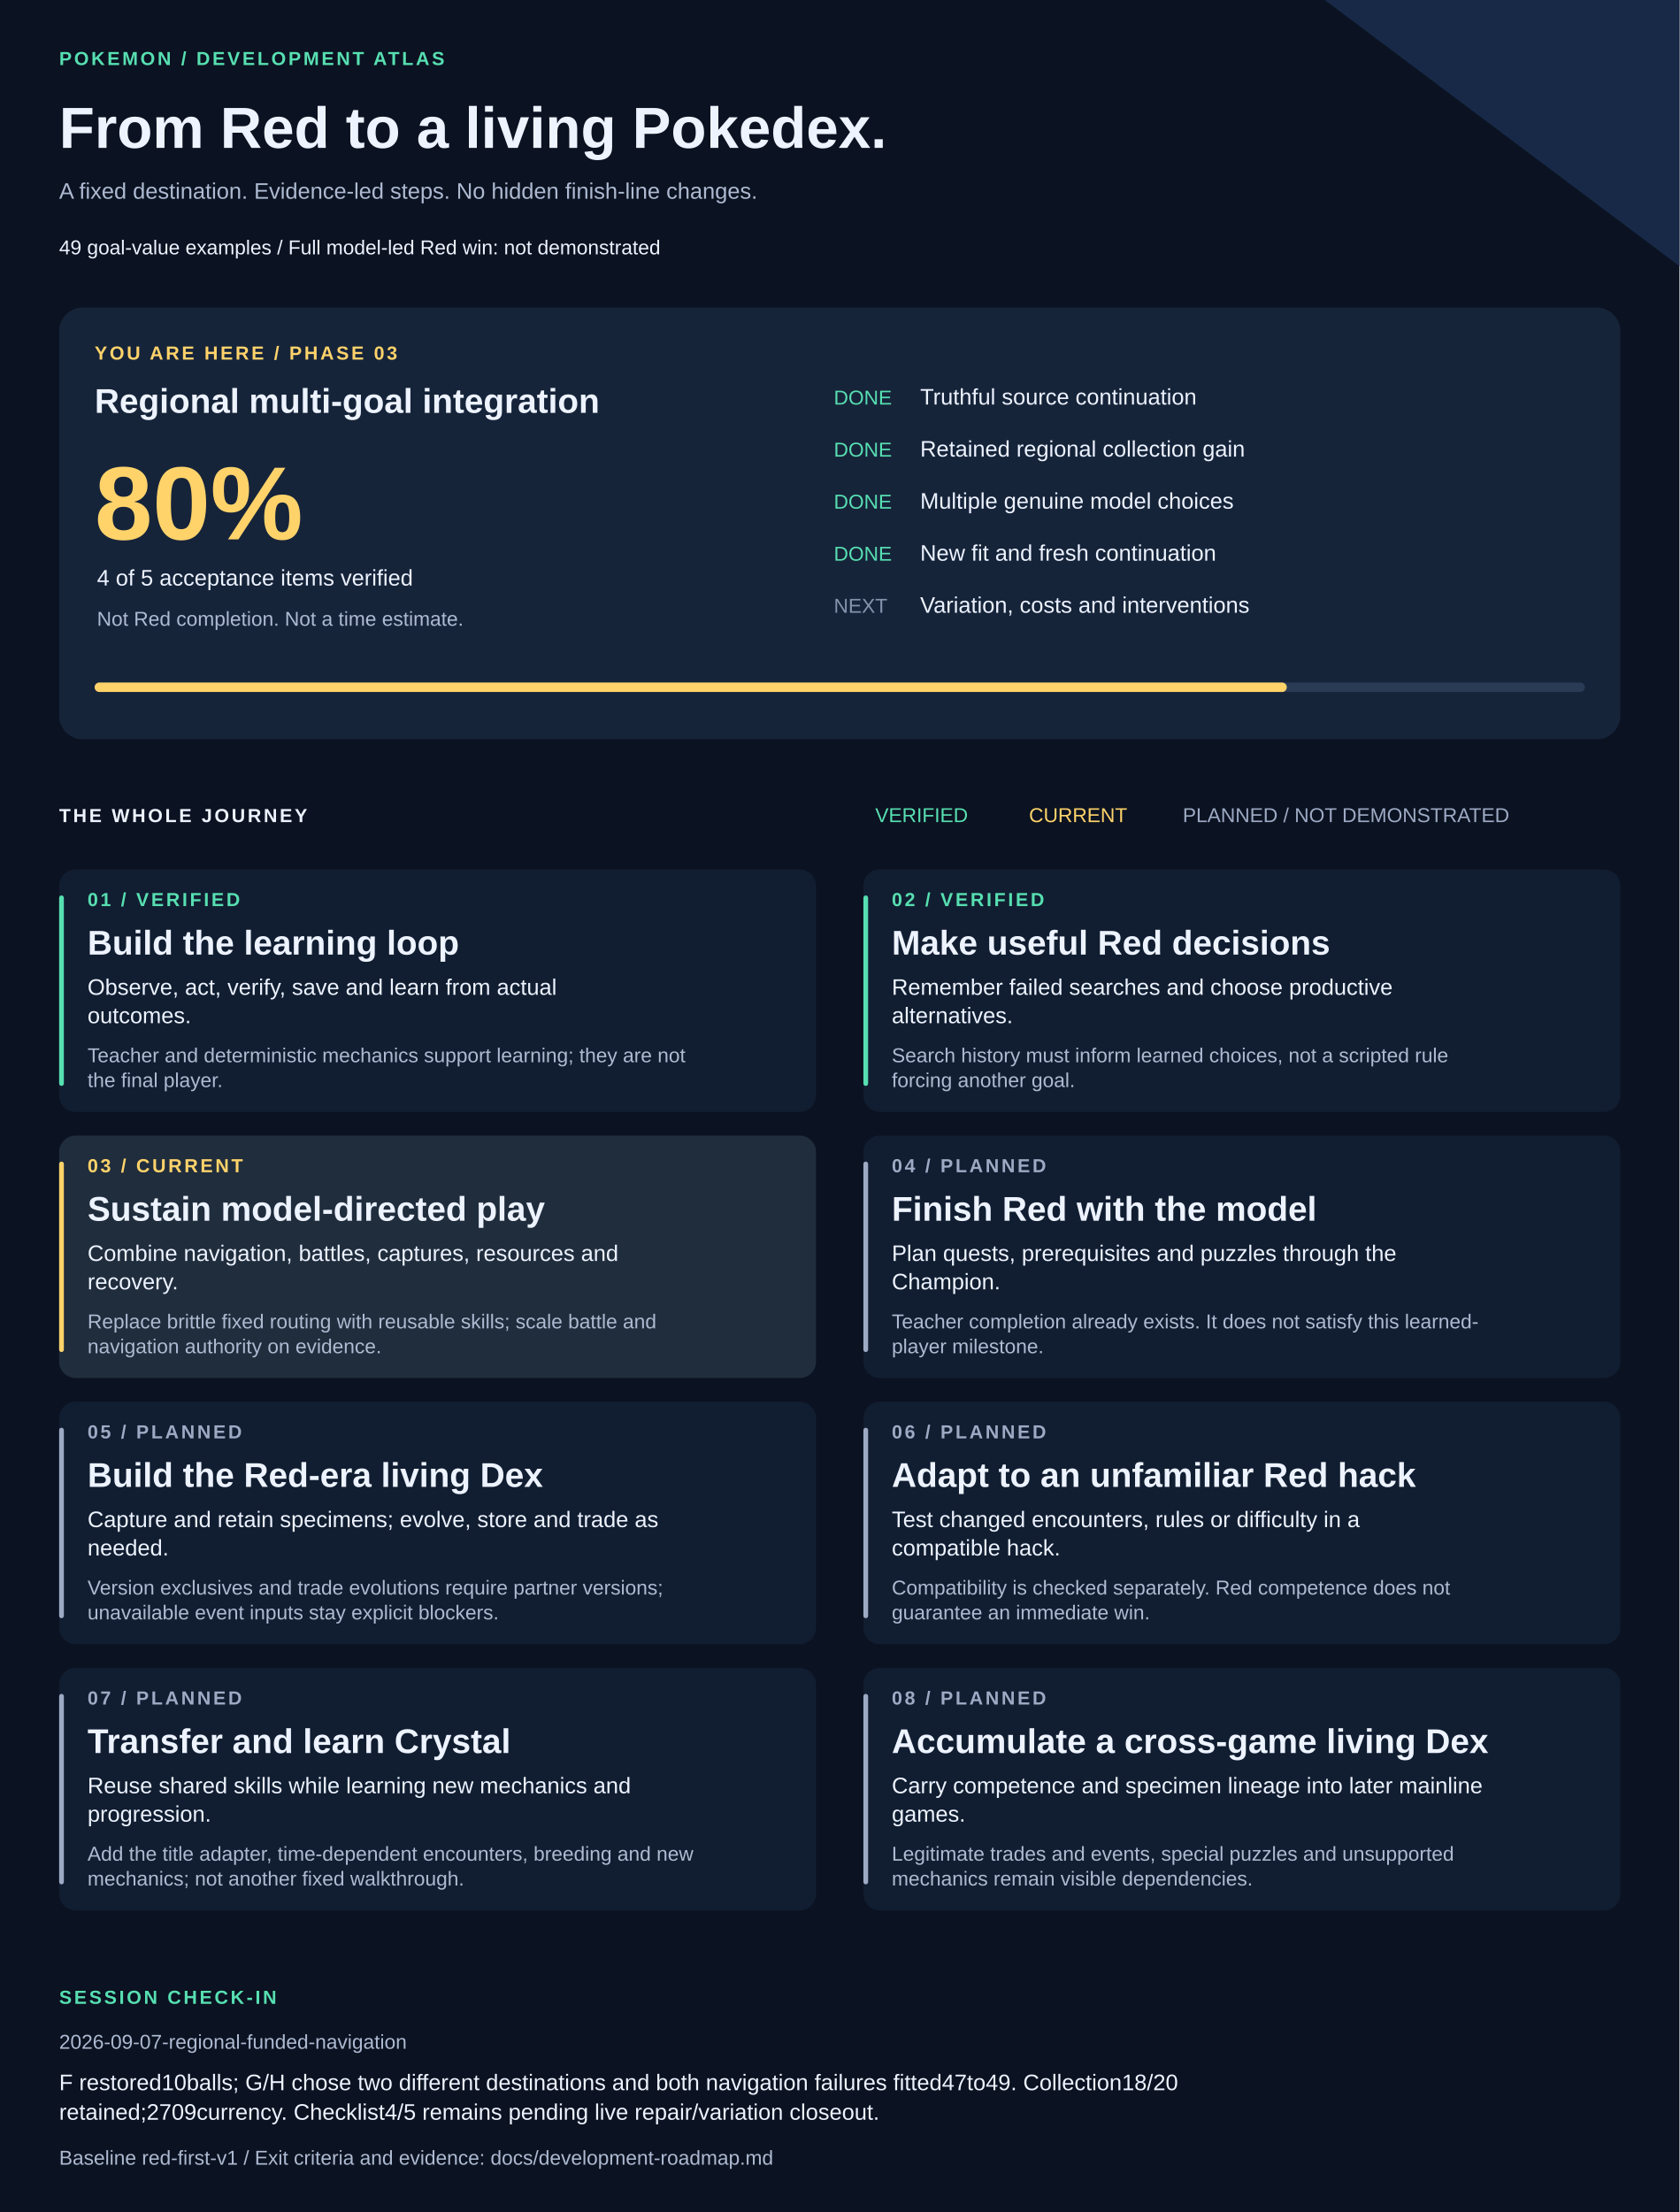
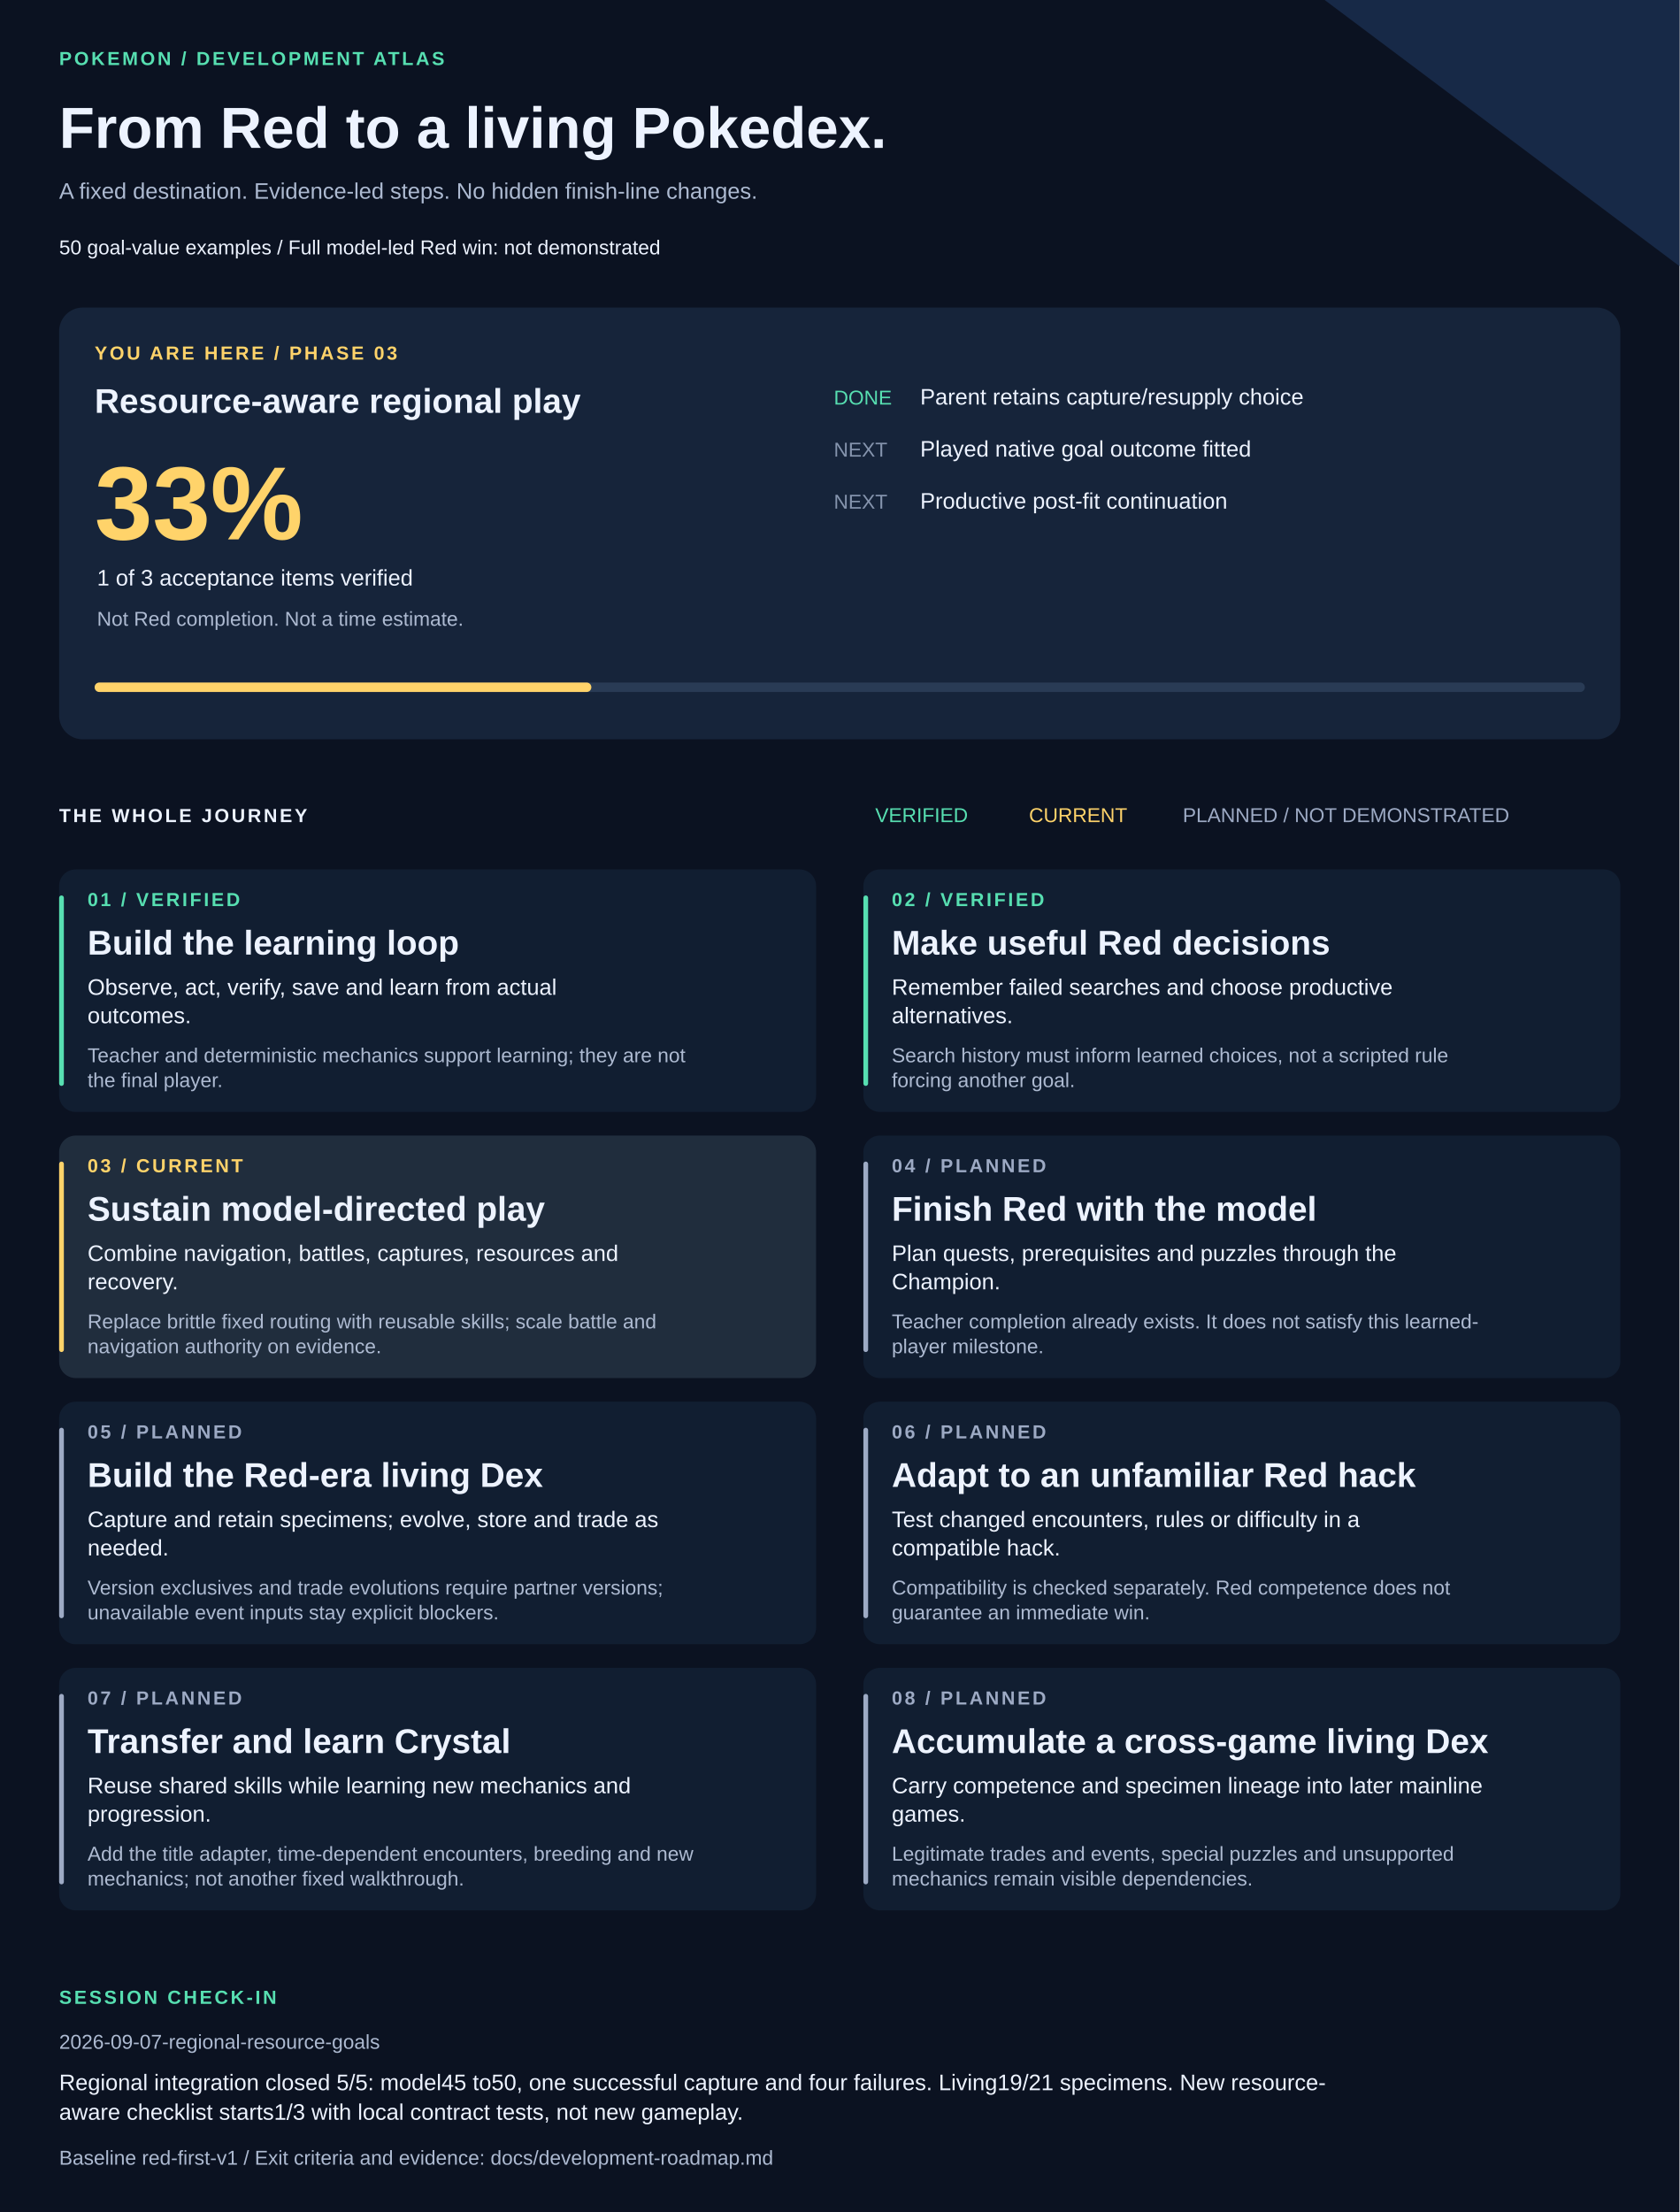
<svg xmlns="http://www.w3.org/2000/svg" width="1420" height="1870" viewBox="0 0 1420 1870" role="img" aria-labelledby="title description">
  <style>text{font-family:Arial,Helvetica,sans-serif;fill:#edf3ff}.muted{fill:#adbad1}.eyebrow{font-size:16px;letter-spacing:2px;font-weight:bold}.heading{font-size:29px;font-weight:bold}.body{font-size:19px}.small{font-size:17px}</style>
  <rect width="1420" height="1870" fill="#0b1221" />
  <path d="M1120 0H1420V225Z" fill="#172947" />
  <text x="50" y="55" class="eyebrow" style="fill:#57dfb1">POKEMON / DEVELOPMENT ATLAS</text>
  <text x="50" y="125" style="font-size:49px;font-weight:bold">From Red to a living Pokedex.</text>
  <text x="50" y="168" class="body muted">A fixed destination. Evidence-led steps. No hidden finish-line changes.</text>
-   <text x="50" y="215" class="small">49 goal-value examples  /  Full model-led Red win: not demonstrated</text>
+   <text x="50" y="215" class="small">50 goal-value examples  /  Full model-led Red win: not demonstrated</text>
  <rect x="50" y="260" width="1320" height="365" rx="20" fill="#16243a" />
  <text x="80" y="304" class="eyebrow" style="fill:#ffd36a">YOU ARE HERE / PHASE 03</text>
-   <text x="80" y="349" class="heading">Regional multi-goal integration</text>
-   <text x="80" y="456" style="font-size:88px;font-weight:bold;fill:#ffd36a">80%</text>
-   <text x="82" y="495" class="body">4 of 5 acceptance items verified</text>
+   <text x="80" y="349" class="heading">Resource-aware regional play</text>
+   <text x="80" y="456" style="font-size:88px;font-weight:bold;fill:#ffd36a">33%</text>
+   <text x="82" y="495" class="body">1 of 3 acceptance items verified</text>
  <text x="82" y="529" class="small muted">Not Red completion. Not a time estimate.</text>
  <text x="705" y="342" class="small" style="fill:#57dfb1">DONE</text>
-   <text x="778" y="342" class="body">Truthful source continuation</text>
-   <text x="705" y="386" class="small" style="fill:#57dfb1">DONE</text>
-   <text x="778" y="386" class="body">Retained regional collection gain</text>
-   <text x="705" y="430" class="small" style="fill:#57dfb1">DONE</text>
-   <text x="778" y="430" class="body">Multiple genuine model choices</text>
-   <text x="705" y="474" class="small" style="fill:#57dfb1">DONE</text>
-   <text x="778" y="474" class="body">New fit and fresh continuation</text>
-   <text x="705" y="518" class="small" style="fill:#8594ad">NEXT</text>
-   <text x="778" y="518" class="body">Variation, costs and interventions</text>
+   <text x="778" y="342" class="body">Parent retains capture/resupply choice</text>
+   <text x="705" y="386" class="small" style="fill:#8594ad">NEXT</text>
+   <text x="778" y="386" class="body">Played native goal outcome fitted</text>
+   <text x="705" y="430" class="small" style="fill:#8594ad">NEXT</text>
+   <text x="778" y="430" class="body">Productive post-fit continuation</text>
  <rect x="80" y="577" width="1260" height="8" rx="4" fill="#293b55" />
-   <rect x="80" y="577" width="1008" height="8" rx="4" fill="#ffd36a" />
+   <rect x="80" y="577" width="420" height="8" rx="4" fill="#ffd36a" />
  <text x="50" y="695" class="eyebrow">THE WHOLE JOURNEY</text>
  <text x="740" y="695" class="small" style="fill:#57dfb1">VERIFIED</text>
  <text x="870" y="695" class="small" style="fill:#ffd36a">CURRENT</text>
  <text x="1000" y="695" class="small" style="fill:#9daac4">PLANNED / NOT DEMONSTRATED</text>
  <rect x="50" y="735" width="640" height="205" rx="14" fill="#111e31" />
  <rect x="50" y="757" width="4" height="161" rx="2" fill="#57dfb1" />
  <text x="74" y="766" class="eyebrow" style="fill:#57dfb1">01 / VERIFIED</text>
  <text x="74" y="807" class="heading">Build the learning loop</text>
  <text x="74" y="841" class="body">Observe, act, verify, save and learn from actual</text>
  <text x="74" y="865" class="body">outcomes.</text>
  <text x="74" y="898" class="small muted">Teacher and deterministic mechanics support learning; they are not</text>
  <text x="74" y="919" class="small muted">the final player.</text>
  <rect x="730" y="735" width="640" height="205" rx="14" fill="#111e31" />
  <rect x="730" y="757" width="4" height="161" rx="2" fill="#57dfb1" />
  <text x="754" y="766" class="eyebrow" style="fill:#57dfb1">02 / VERIFIED</text>
  <text x="754" y="807" class="heading">Make useful Red decisions</text>
  <text x="754" y="841" class="body">Remember failed searches and choose productive</text>
  <text x="754" y="865" class="body">alternatives.</text>
  <text x="754" y="898" class="small muted">Search history must inform learned choices, not a scripted rule</text>
  <text x="754" y="919" class="small muted">forcing another goal.</text>
  <rect x="50" y="960" width="640" height="205" rx="14" fill="#202d3d" />
  <rect x="50" y="982" width="4" height="161" rx="2" fill="#ffd36a" />
  <text x="74" y="991" class="eyebrow" style="fill:#ffd36a">03 / CURRENT</text>
  <text x="74" y="1032" class="heading">Sustain model-directed play</text>
  <text x="74" y="1066" class="body">Combine navigation, battles, captures, resources and</text>
  <text x="74" y="1090" class="body">recovery.</text>
  <text x="74" y="1123" class="small muted">Replace brittle fixed routing with reusable skills; scale battle and</text>
  <text x="74" y="1144" class="small muted">navigation authority on evidence.</text>
  <rect x="730" y="960" width="640" height="205" rx="14" fill="#111e31" />
  <rect x="730" y="982" width="4" height="161" rx="2" fill="#9daac4" />
  <text x="754" y="991" class="eyebrow" style="fill:#9daac4">04 / PLANNED</text>
  <text x="754" y="1032" class="heading">Finish Red with the model</text>
  <text x="754" y="1066" class="body">Plan quests, prerequisites and puzzles through the</text>
  <text x="754" y="1090" class="body">Champion.</text>
  <text x="754" y="1123" class="small muted">Teacher completion already exists. It does not satisfy this learned-</text>
  <text x="754" y="1144" class="small muted">player milestone.</text>
  <rect x="50" y="1185" width="640" height="205" rx="14" fill="#111e31" />
  <rect x="50" y="1207" width="4" height="161" rx="2" fill="#9daac4" />
  <text x="74" y="1216" class="eyebrow" style="fill:#9daac4">05 / PLANNED</text>
  <text x="74" y="1257" class="heading">Build the Red-era living Dex</text>
  <text x="74" y="1291" class="body">Capture and retain specimens; evolve, store and trade as</text>
  <text x="74" y="1315" class="body">needed.</text>
  <text x="74" y="1348" class="small muted">Version exclusives and trade evolutions require partner versions;</text>
  <text x="74" y="1369" class="small muted">unavailable event inputs stay explicit blockers.</text>
  <rect x="730" y="1185" width="640" height="205" rx="14" fill="#111e31" />
  <rect x="730" y="1207" width="4" height="161" rx="2" fill="#9daac4" />
  <text x="754" y="1216" class="eyebrow" style="fill:#9daac4">06 / PLANNED</text>
  <text x="754" y="1257" class="heading">Adapt to an unfamiliar Red hack</text>
  <text x="754" y="1291" class="body">Test changed encounters, rules or difficulty in a</text>
  <text x="754" y="1315" class="body">compatible hack.</text>
  <text x="754" y="1348" class="small muted">Compatibility is checked separately. Red competence does not</text>
  <text x="754" y="1369" class="small muted">guarantee an immediate win.</text>
  <rect x="50" y="1410" width="640" height="205" rx="14" fill="#111e31" />
  <rect x="50" y="1432" width="4" height="161" rx="2" fill="#9daac4" />
  <text x="74" y="1441" class="eyebrow" style="fill:#9daac4">07 / PLANNED</text>
  <text x="74" y="1482" class="heading">Transfer and learn Crystal</text>
  <text x="74" y="1516" class="body">Reuse shared skills while learning new mechanics and</text>
  <text x="74" y="1540" class="body">progression.</text>
  <text x="74" y="1573" class="small muted">Add the title adapter, time-dependent encounters, breeding and new</text>
  <text x="74" y="1594" class="small muted">mechanics; not another fixed walkthrough.</text>
  <rect x="730" y="1410" width="640" height="205" rx="14" fill="#111e31" />
  <rect x="730" y="1432" width="4" height="161" rx="2" fill="#9daac4" />
  <text x="754" y="1441" class="eyebrow" style="fill:#9daac4">08 / PLANNED</text>
  <text x="754" y="1482" class="heading">Accumulate a cross-game living Dex</text>
  <text x="754" y="1516" class="body">Carry competence and specimen lineage into later mainline</text>
  <text x="754" y="1540" class="body">games.</text>
  <text x="754" y="1573" class="small muted">Legitimate trades and events, special puzzles and unsupported</text>
  <text x="754" y="1594" class="small muted">mechanics remain visible dependencies.</text>
  <text x="50" y="1694" class="eyebrow" style="fill:#57dfb1">SESSION CHECK-IN</text>
-   <text x="50" y="1732" class="small muted">2026-09-07-regional-funded-navigation</text>
-   <text x="50" y="1767" class="body">F restored10balls; G/H chose two different destinations and both navigation failures fitted47to49. Collection18/20</text>
-   <text x="50" y="1792" class="body">retained;2709currency. Checklist4/5 remains pending live repair/variation closeout.</text>
+   <text x="50" y="1732" class="small muted">2026-09-07-regional-resource-goals</text>
+   <text x="50" y="1767" class="body">Regional integration closed 5/5: model45 to50, one successful capture and four failures. Living19/21 specimens. New resource-</text>
+   <text x="50" y="1792" class="body">aware checklist starts1/3 with local contract tests, not new gameplay.</text>
  <text x="50" y="1830" class="small muted">Baseline red-first-v1 / Exit criteria and evidence: docs/development-roadmap.md</text>
</svg>
